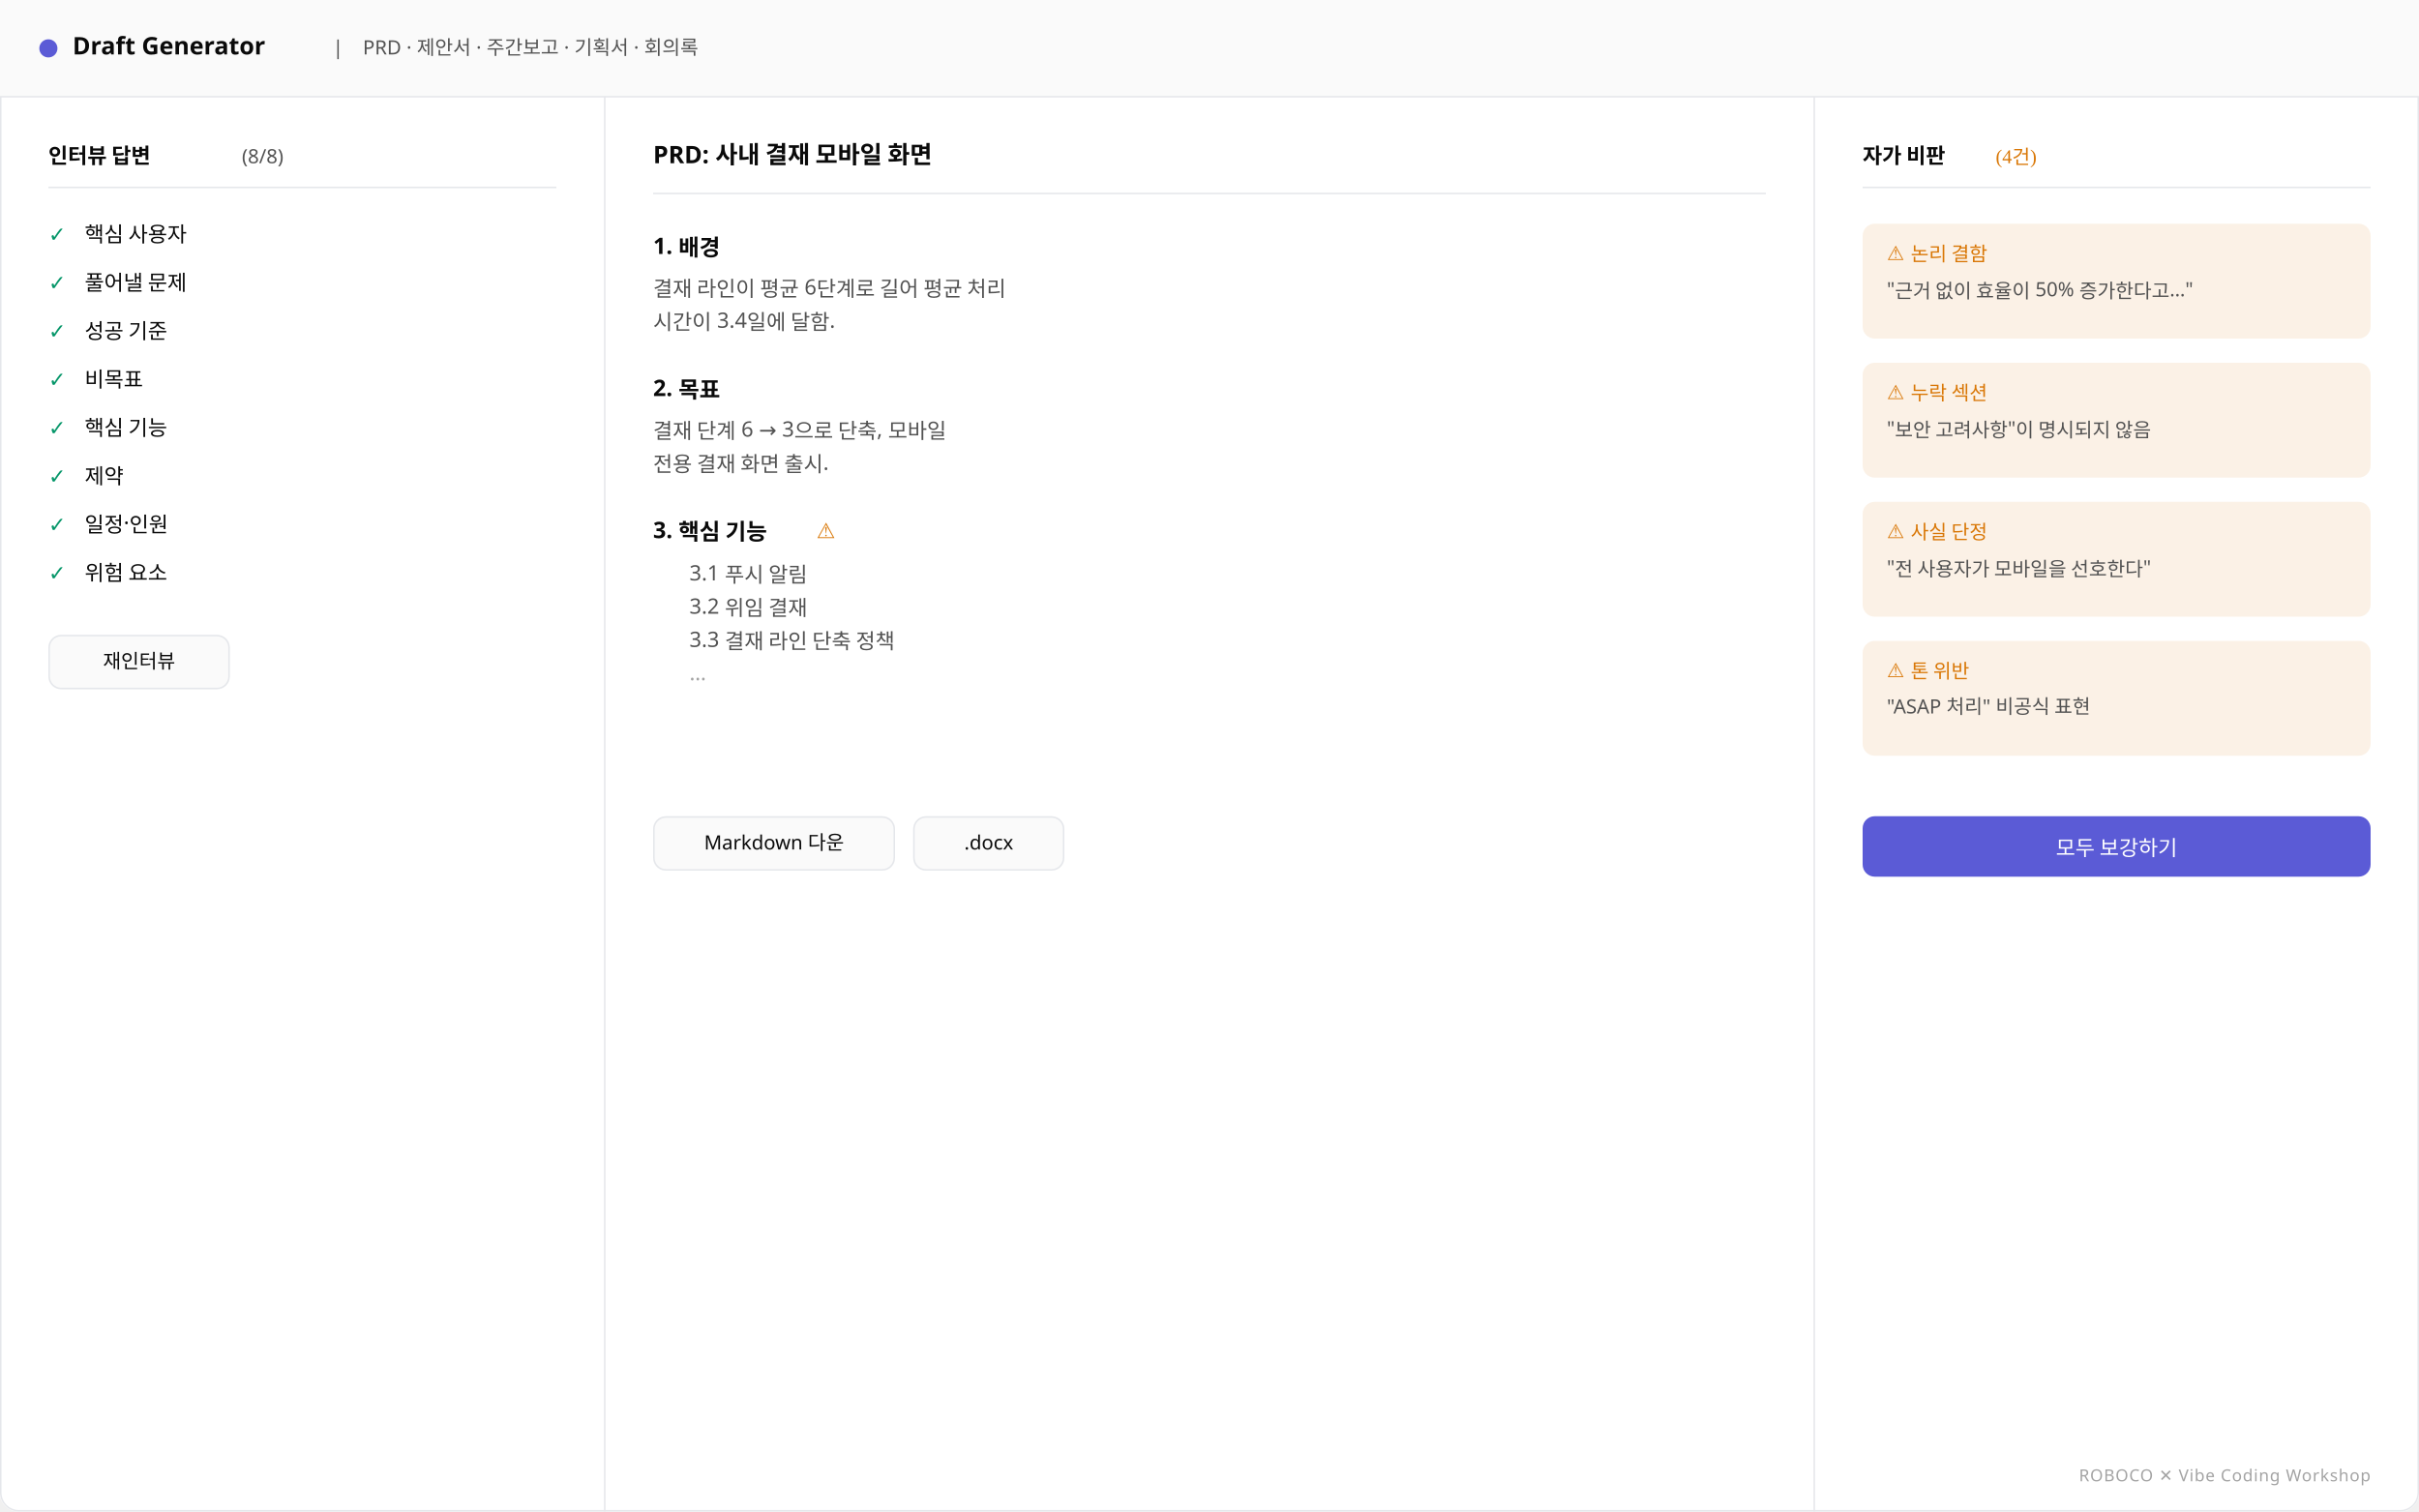
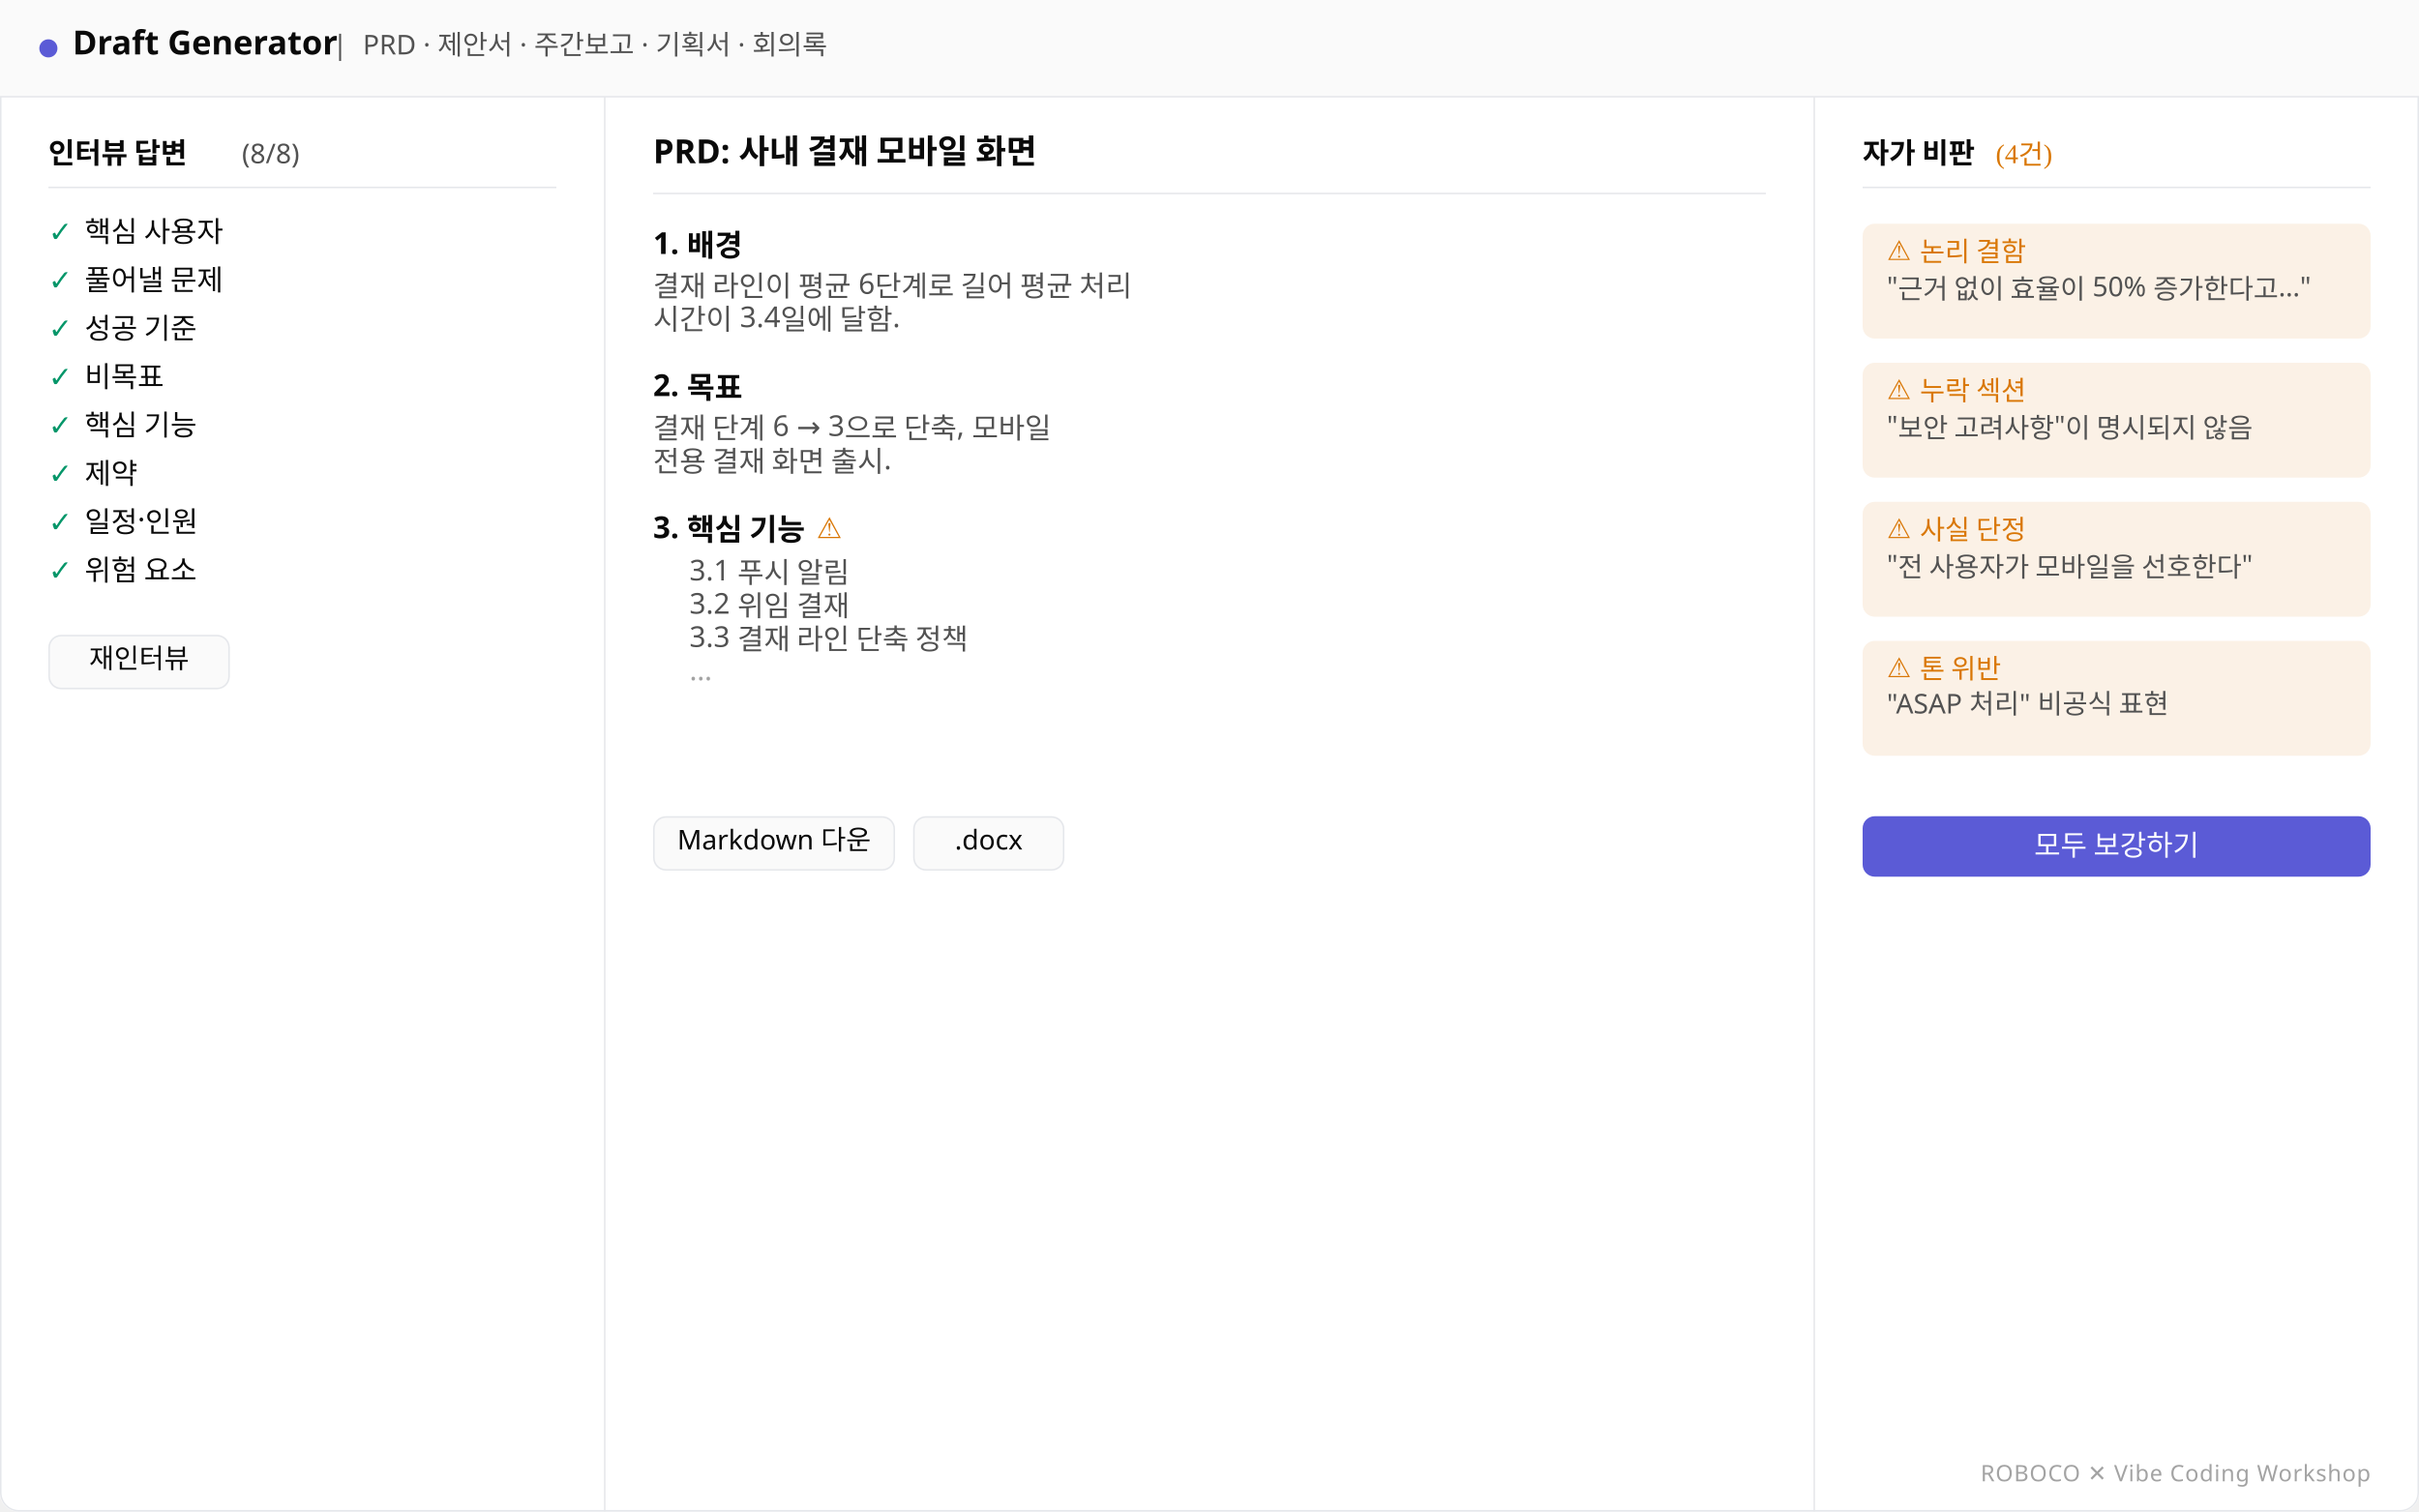
<svg xmlns="http://www.w3.org/2000/svg" viewBox="0 0 1600 1000" role="img" aria-label="문서·보고서 초안 생성기 UI 콘셉트">
  <defs>
    <style>
      .bg          { fill: #FFFFFF; }
      .bg-elev     { fill: #FAFAFA; }
      .border      { stroke: #E5E7EB; stroke-width: 1; fill: none; }
      .text-primary   { fill: #0A0A0A; font-family: Pretendard, system-ui, sans-serif; }
      .text-secondary { fill: #525252; font-family: Pretendard, system-ui, sans-serif; }
      .text-tertiary  { fill: #A3A3A3; font-family: Pretendard, system-ui, sans-serif; }
      .accent      { fill: #5B5BD6; }
      .accent-soft { fill: #EEF0FF; }
      .check       { fill: #059669; }
      .warn        { fill: #D97706; }
      .warn-soft   { fill: rgba(217, 119, 6, 0.1); }
      .tab-active  { fill: #EEF0FF; }
    </style>
  </defs>
  <rect class="bg" x="0" y="0" width="1600" height="1000" rx="12" />
  <rect class="border" x="0.5" y="0.5" width="1599" height="999" rx="12" />
  <rect class="bg-elev" x="0" y="0" width="1600" height="64" />
  <line x1="0" y1="64" x2="1600" y2="64" stroke="#E5E7EB" />
  <circle class="accent" cx="32" cy="32" r="6" />
-   <text class="text-primary" x="48" y="36" font-size="16" font-weight="600">Draft Generator</text>
-   <text class="text-secondary" x="220" y="36" font-size="13">|</text>
-   <text class="text-secondary" x="240" y="36" font-size="13">PRD · 제안서 · 주간보고 · 기획서 · 회의록</text>
+   <text class="text-primary" x="48" y="36" font-size="22" font-weight="600">Draft Generator</text>
+   <text class="text-secondary" x="220" y="36" font-size="18">|</text>
+   <text class="text-secondary" x="240" y="36" font-size="18">PRD · 제안서 · 주간보고 · 기획서 · 회의록</text>
  <line x1="400" y1="64" x2="400" y2="1000" stroke="#E5E7EB" />
  <line x1="1200" y1="64" x2="1200" y2="1000" stroke="#E5E7EB" />
-   <text class="text-primary" x="32" y="108" font-size="14" font-weight="600">인터뷰 답변</text>
-   <text class="text-secondary" x="160" y="108" font-size="13">(8/8)</text>
+   <text class="text-primary" x="32" y="108" font-size="19" font-weight="600">인터뷰 답변</text>
+   <text class="text-secondary" x="160" y="108" font-size="18">(8/8)</text>
  <line x1="32" y1="124" x2="368" y2="124" stroke="#E5E7EB" />
-   <g font-family="Pretendard, system-ui, sans-serif" font-size="14">
+   <g font-family="Pretendard, system-ui, sans-serif" font-size="19">
    <text class="check" x="32" y="160">✓</text>
    <text class="text-primary" x="56" y="160">핵심 사용자</text>
    <text class="check" x="32" y="192">✓</text>
    <text class="text-primary" x="56" y="192">풀어낼 문제</text>
    <text class="check" x="32" y="224">✓</text>
    <text class="text-primary" x="56" y="224">성공 기준</text>
    <text class="check" x="32" y="256">✓</text>
    <text class="text-primary" x="56" y="256">비목표</text>
    <text class="check" x="32" y="288">✓</text>
    <text class="text-primary" x="56" y="288">핵심 기능</text>
    <text class="check" x="32" y="320">✓</text>
    <text class="text-primary" x="56" y="320">제약</text>
    <text class="check" x="32" y="352">✓</text>
    <text class="text-primary" x="56" y="352">일정·인원</text>
    <text class="check" x="32" y="384">✓</text>
    <text class="text-primary" x="56" y="384">위험 요소</text>
  </g>
  <rect class="bg-elev" x="32" y="420" width="120" height="36" rx="8" />
  <rect class="border" x="32.5" y="420.5" width="119" height="35" rx="8" />
-   <text class="text-primary" x="92" y="442" font-size="13" text-anchor="middle">재인터뷰</text>
-   <text class="text-primary" x="432" y="108" font-size="16" font-weight="600">PRD: 사내 결재 모바일 화면</text>
+   <text class="text-primary" x="92" y="442" font-size="18" text-anchor="middle">재인터뷰</text>
+   <text class="text-primary" x="432" y="108" font-size="22" font-weight="600">PRD: 사내 결재 모바일 화면</text>
  <line x1="432" y1="128" x2="1168" y2="128" stroke="#E5E7EB" />
  <g font-family="Pretendard, system-ui, sans-serif">
-     <text class="text-primary" x="432" y="168" font-size="15" font-weight="600">1. 배경</text>
-     <text class="text-secondary" x="432" y="196" font-size="14">결재 라인이 평균 6단계로 길어 평균 처리</text>
-     <text class="text-secondary" x="432" y="218" font-size="14">시간이 3.4일에 달함.</text>
-     <text class="text-primary" x="432" y="262" font-size="15" font-weight="600">2. 목표</text>
-     <text class="text-secondary" x="432" y="290" font-size="14">결재 단계 6 → 3으로 단축, 모바일</text>
-     <text class="text-secondary" x="432" y="312" font-size="14">전용 결재 화면 출시.</text>
-     <text class="text-primary" x="432" y="356" font-size="15" font-weight="600">3. 핵심 기능</text>
-     <text class="warn" x="540" y="356" font-size="14">⚠</text>
-     <text class="text-secondary" x="456" y="384" font-size="14">3.1 푸시 알림</text>
-     <text class="text-secondary" x="456" y="406" font-size="14">3.2 위임 결재</text>
-     <text class="text-secondary" x="456" y="428" font-size="14">3.3 결재 라인 단축 정책</text>
-     <text class="text-tertiary" x="456" y="450" font-size="14">…</text>
+     <text class="text-primary" x="432" y="168" font-size="20" font-weight="600">1. 배경</text>
+     <text class="text-secondary" x="432" y="196" font-size="19">결재 라인이 평균 6단계로 길어 평균 처리</text>
+     <text class="text-secondary" x="432" y="218" font-size="19">시간이 3.4일에 달함.</text>
+     <text class="text-primary" x="432" y="262" font-size="20" font-weight="600">2. 목표</text>
+     <text class="text-secondary" x="432" y="290" font-size="19">결재 단계 6 → 3으로 단축, 모바일</text>
+     <text class="text-secondary" x="432" y="312" font-size="19">전용 결재 화면 출시.</text>
+     <text class="text-primary" x="432" y="356" font-size="20" font-weight="600">3. 핵심 기능</text>
+     <text class="warn" x="540" y="356" font-size="19">⚠</text>
+     <text class="text-secondary" x="456" y="384" font-size="19">3.1 푸시 알림</text>
+     <text class="text-secondary" x="456" y="406" font-size="19">3.2 위임 결재</text>
+     <text class="text-secondary" x="456" y="428" font-size="19">3.3 결재 라인 단축 정책</text>
+     <text class="text-tertiary" x="456" y="450" font-size="19">…</text>
  </g>
  <g transform="translate(432, 540)">
    <rect class="bg-elev" x="0" y="0" width="160" height="36" rx="8" />
    <rect class="border" x="0.5" y="0.5" width="159" height="35" rx="8" />
-     <text class="text-primary" x="80" y="22" font-size="13" text-anchor="middle">Markdown 다운</text>
+     <text class="text-primary" x="80" y="22" font-size="18" text-anchor="middle">Markdown 다운</text>
    <rect class="bg-elev" x="172" y="0" width="100" height="36" rx="8" />
    <rect class="border" x="172.5" y="0.5" width="99" height="35" rx="8" />
-     <text class="text-primary" x="222" y="22" font-size="13" text-anchor="middle">.docx</text>
+     <text class="text-primary" x="222" y="22" font-size="18" text-anchor="middle">.docx</text>
  </g>
-   <text class="text-primary" x="1232" y="108" font-size="14" font-weight="600">자가 비판</text>
-   <text class="warn" x="1320" y="108" font-size="13">(4건)</text>
+   <text class="text-primary" x="1232" y="108" font-size="19" font-weight="600">자가 비판</text>
+   <text class="warn" x="1320" y="108" font-size="18">(4건)</text>
  <line x1="1232" y1="124" x2="1568" y2="124" stroke="#E5E7EB" />
  <g font-family="Pretendard, system-ui, sans-serif">
    <rect class="warn-soft" x="1232" y="148" width="336" height="76" rx="8" />
-     <text class="warn" x="1248" y="172" font-size="13" font-weight="500">⚠ 논리 결함</text>
-     <text class="text-secondary" x="1248" y="196" font-size="13">"근거 없이 효율이 50% 증가한다고…"</text>
+     <text class="warn" x="1248" y="172" font-size="18" font-weight="500">⚠ 논리 결함</text>
+     <text class="text-secondary" x="1248" y="196" font-size="18">"근거 없이 효율이 50% 증가한다고…"</text>
    <rect class="warn-soft" x="1232" y="240" width="336" height="76" rx="8" />
-     <text class="warn" x="1248" y="264" font-size="13" font-weight="500">⚠ 누락 섹션</text>
-     <text class="text-secondary" x="1248" y="288" font-size="13">"보안 고려사항"이 명시되지 않음</text>
+     <text class="warn" x="1248" y="264" font-size="18" font-weight="500">⚠ 누락 섹션</text>
+     <text class="text-secondary" x="1248" y="288" font-size="18">"보안 고려사항"이 명시되지 않음</text>
    <rect class="warn-soft" x="1232" y="332" width="336" height="76" rx="8" />
-     <text class="warn" x="1248" y="356" font-size="13" font-weight="500">⚠ 사실 단정</text>
-     <text class="text-secondary" x="1248" y="380" font-size="13">"전 사용자가 모바일을 선호한다"</text>
+     <text class="warn" x="1248" y="356" font-size="18" font-weight="500">⚠ 사실 단정</text>
+     <text class="text-secondary" x="1248" y="380" font-size="18">"전 사용자가 모바일을 선호한다"</text>
    <rect class="warn-soft" x="1232" y="424" width="336" height="76" rx="8" />
-     <text class="warn" x="1248" y="448" font-size="13" font-weight="500">⚠ 톤 위반</text>
-     <text class="text-secondary" x="1248" y="472" font-size="13">"ASAP 처리" 비공식 표현</text>
+     <text class="warn" x="1248" y="448" font-size="18" font-weight="500">⚠ 톤 위반</text>
+     <text class="text-secondary" x="1248" y="472" font-size="18">"ASAP 처리" 비공식 표현</text>
  </g>
  <rect class="accent" x="1232" y="540" width="336" height="40" rx="8" />
-   <text fill="white" x="1400" y="566" font-size="14" font-weight="500" text-anchor="middle">모두 보강하기</text>
-   <text class="text-tertiary" x="1568" y="980" font-size="11" text-anchor="end" letter-spacing="0.5">ROBOCO ✕ Vibe Coding Workshop</text>
+   <text fill="white" x="1400" y="566" font-size="19" font-weight="500" text-anchor="middle">모두 보강하기</text>
+   <text class="text-tertiary" x="1568" y="980" font-size="15" text-anchor="end" letter-spacing="0.5">ROBOCO ✕ Vibe Coding Workshop</text>
</svg>
